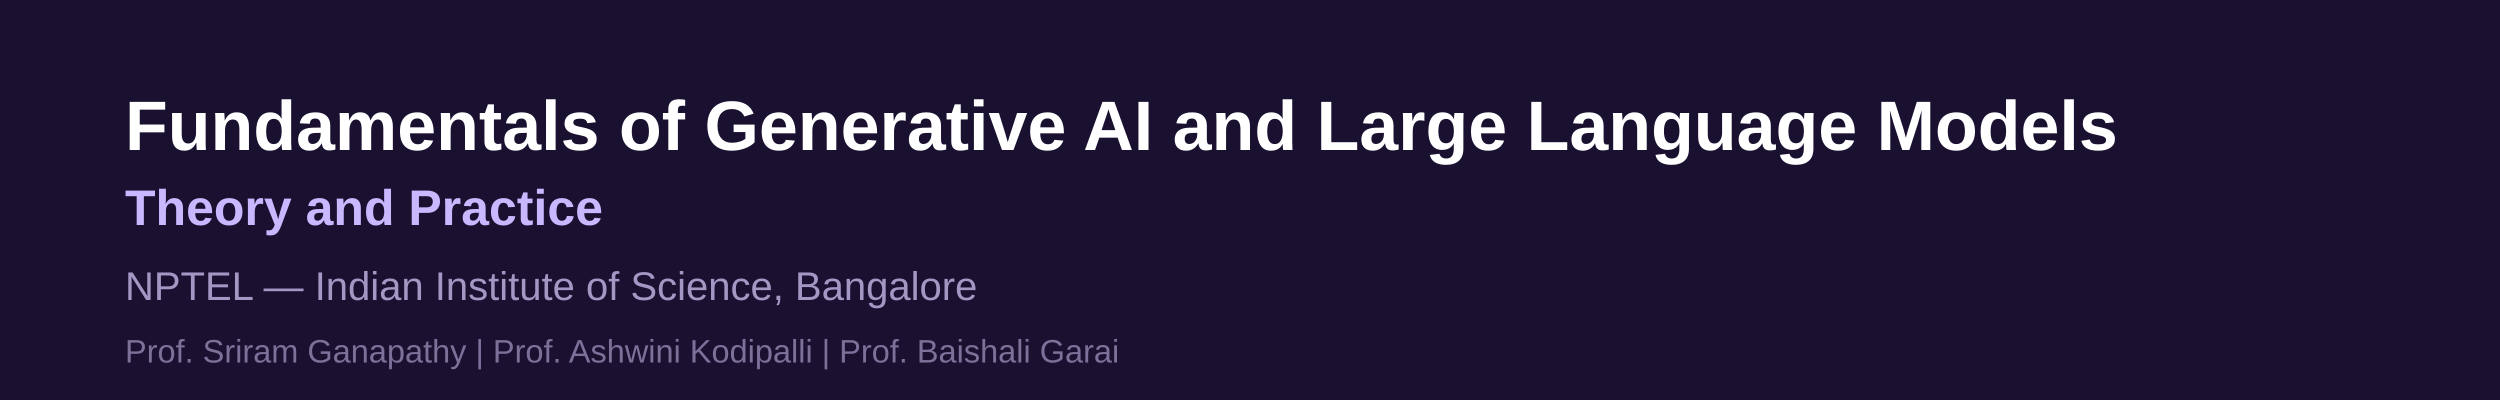
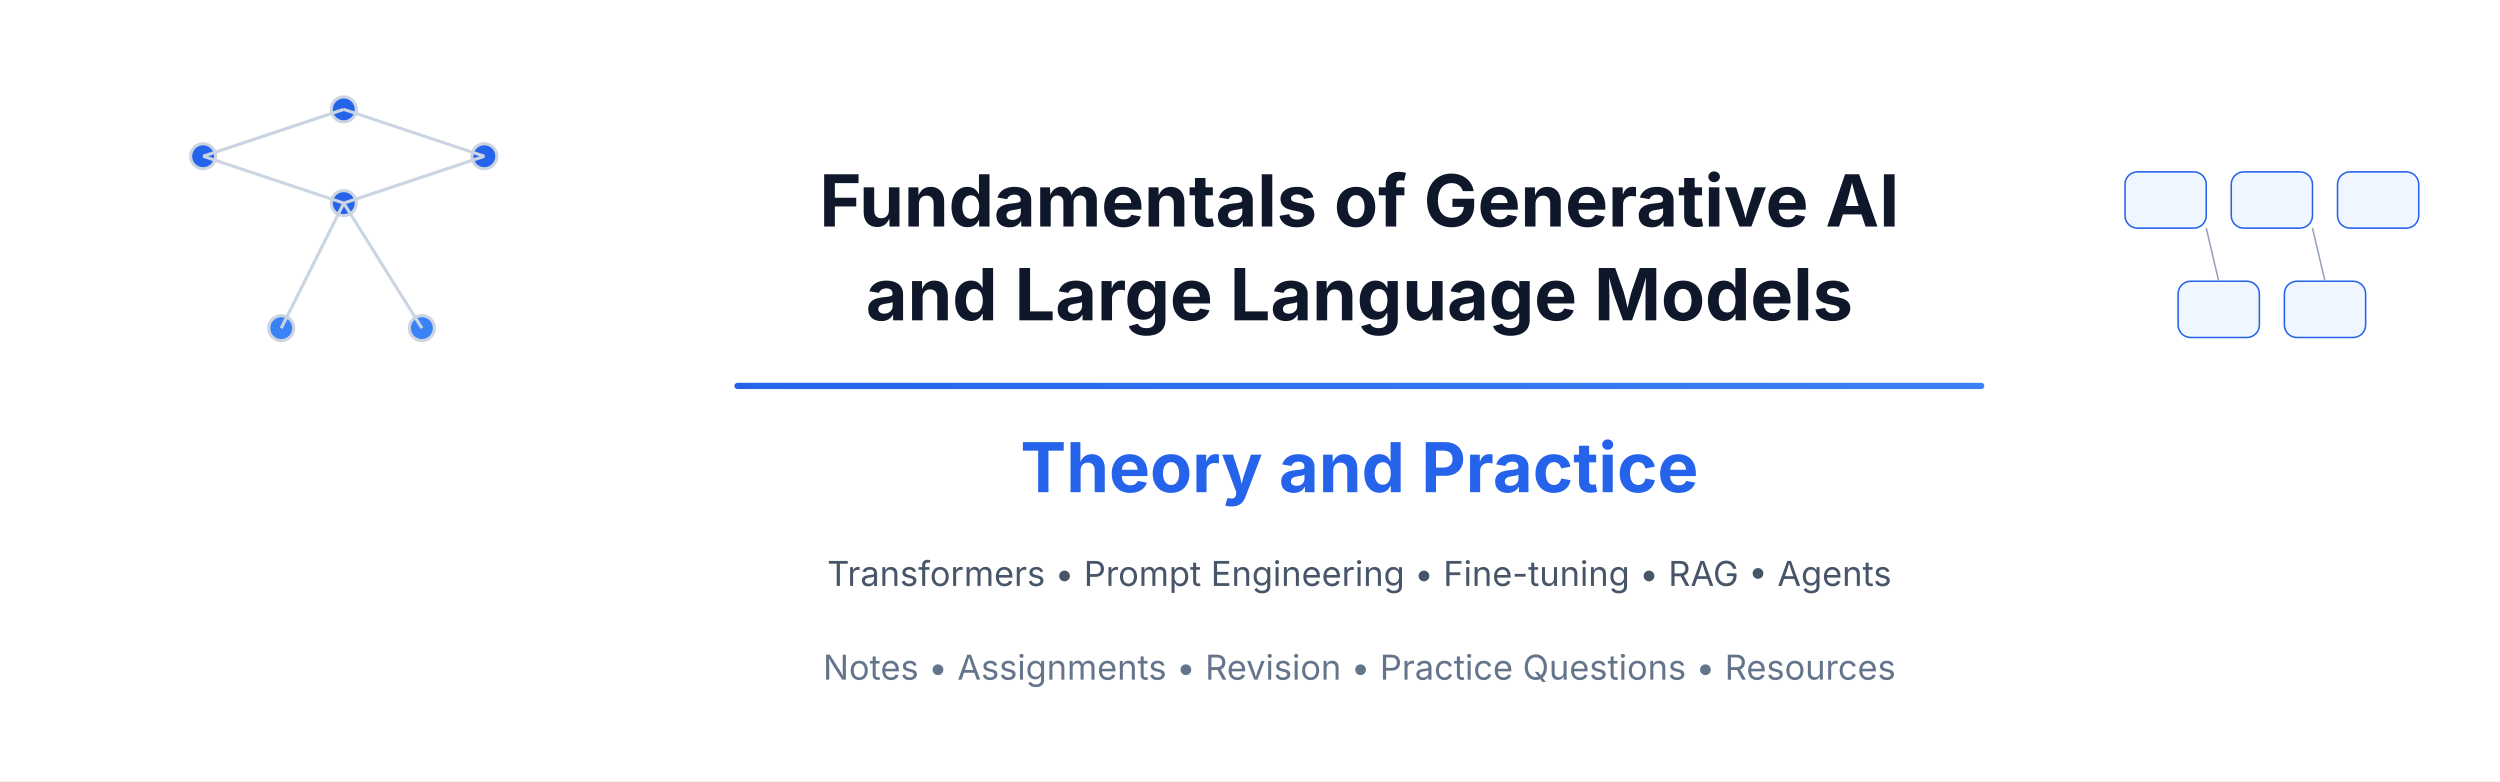
- <svg xmlns="http://www.w3.org/2000/svg" width="1000" height="160" viewBox="0 0 1000 160">
-   <rect width="1000" height="160" fill="#1a1030" />
-   <text x="50" y="60" font-family="Arial, sans-serif" font-size="28" fill="#ffffff" font-weight="bold">Fundamentals of Generative AI and Large Language Models</text>
-   <text x="50" y="90" font-family="Arial, sans-serif" font-size="20" fill="#c9b8ff" font-weight="bold">Theory and Practice</text>
-   <text x="50" y="120" font-family="Arial, sans-serif" font-size="16" fill="#a397c4">NPTEL — Indian Institute of Science, Bangalore</text>
-   <text x="50" y="145" font-family="Arial, sans-serif" font-size="13" fill="#7d7099">Prof. Sriram Ganapathy | Prof. Ashwini Kodipalli | Prof. Baishali Garai</text>
+ <svg xmlns="http://www.w3.org/2000/svg" width="1600" height="500" viewBox="0 0 1600 500">
+   <defs>
+     <linearGradient id="bg" x1="0" y1="0" x2="1600" y2="500">
+       <stop offset="0%" stop-color="#FFFFFF" />
+       <stop offset="100%" stop-color="#F8FAFC" />
+     </linearGradient>
+     <linearGradient id="accent" x1="0" y1="0" x2="1" y2="0">
+       <stop offset="0%" stop-color="#2563EB" />
+       <stop offset="100%" stop-color="#3B82F6" />
+     </linearGradient>
+   </defs>
+   <rect width="1600" height="500" fill="url(#bg)" />
+   <g stroke="#CBD5E1" stroke-width="2">
+     <circle cx="130" cy="100" r="8" fill="#2563EB" />
+     <circle cx="220" cy="70" r="8" fill="#2563EB" />
+     <circle cx="220" cy="130" r="8" fill="#2563EB" />
+     <circle cx="310" cy="100" r="8" fill="#2563EB" />
+     <circle cx="180" cy="210" r="8" fill="#3B82F6" />
+     <circle cx="270" cy="210" r="8" fill="#3B82F6" />
+     <line x1="130" y1="100" x2="220" y2="70" />
+     <line x1="130" y1="100" x2="220" y2="130" />
+     <line x1="220" y1="70" x2="310" y2="100" />
+     <line x1="220" y1="130" x2="310" y2="100" />
+     <line x1="220" y1="130" x2="180" y2="210" />
+     <line x1="220" y1="130" x2="270" y2="210" />
+   </g>
+   <text x="870" y="145" text-anchor="middle" font-family="Inter,Segoe UI,Arial,sans-serif" font-size="46" font-weight="700" fill="#0F172A">
+ 
+       Fundamentals of Generative AI
+ 
+   </text>
+   <text x="870" y="205" text-anchor="middle" font-family="Inter,Segoe UI,Arial,sans-serif" font-size="46" font-weight="700" fill="#0F172A">
+ 
+       and Large Language Models
+ 
+   </text>
+   <rect x="470" y="245" width="800" height="4" rx="2" fill="url(#accent)" />
+   <text x="870" y="315" text-anchor="middle" font-family="Inter,Segoe UI,Arial,sans-serif" font-size="44" font-weight="700" fill="#2563EB">
+ 
+       Theory and Practice
+ 
+   </text>
+   <text x="870" y="375" text-anchor="middle" font-family="Inter,Segoe UI,Arial,sans-serif" font-size="22" fill="#475569">
+ 
+       Transformers • Prompt Engineering • Fine-tuning • RAG • Agents
+ 
+   </text>
+   <text x="870" y="435" text-anchor="middle" font-family="Inter,Segoe UI,Arial,sans-serif" font-size="22" fill="#64748B">
+ 
+       Notes • Assignments • Revision • Practice Questions • Resources
+ 
+   </text>
+   <g transform="translate(1360 110)">
+     <rect x="0" y="0" width="52" height="36" rx="8" fill="#EFF6FF" stroke="#2563EB" />
+     <rect x="68" y="0" width="52" height="36" rx="8" fill="#EFF6FF" stroke="#2563EB" />
+     <rect x="136" y="0" width="52" height="36" rx="8" fill="#EFF6FF" stroke="#2563EB" />
+     <rect x="34" y="70" width="52" height="36" rx="8" fill="#EFF6FF" stroke="#2563EB" />
+     <rect x="102" y="70" width="52" height="36" rx="8" fill="#EFF6FF" stroke="#2563EB" />
+     <line x1="52" y1="36" x2="60" y2="70" stroke="#94A3B8" />
+     <line x1="120" y1="36" x2="128" y2="70" stroke="#94A3B8" />
+   </g>
</svg>
